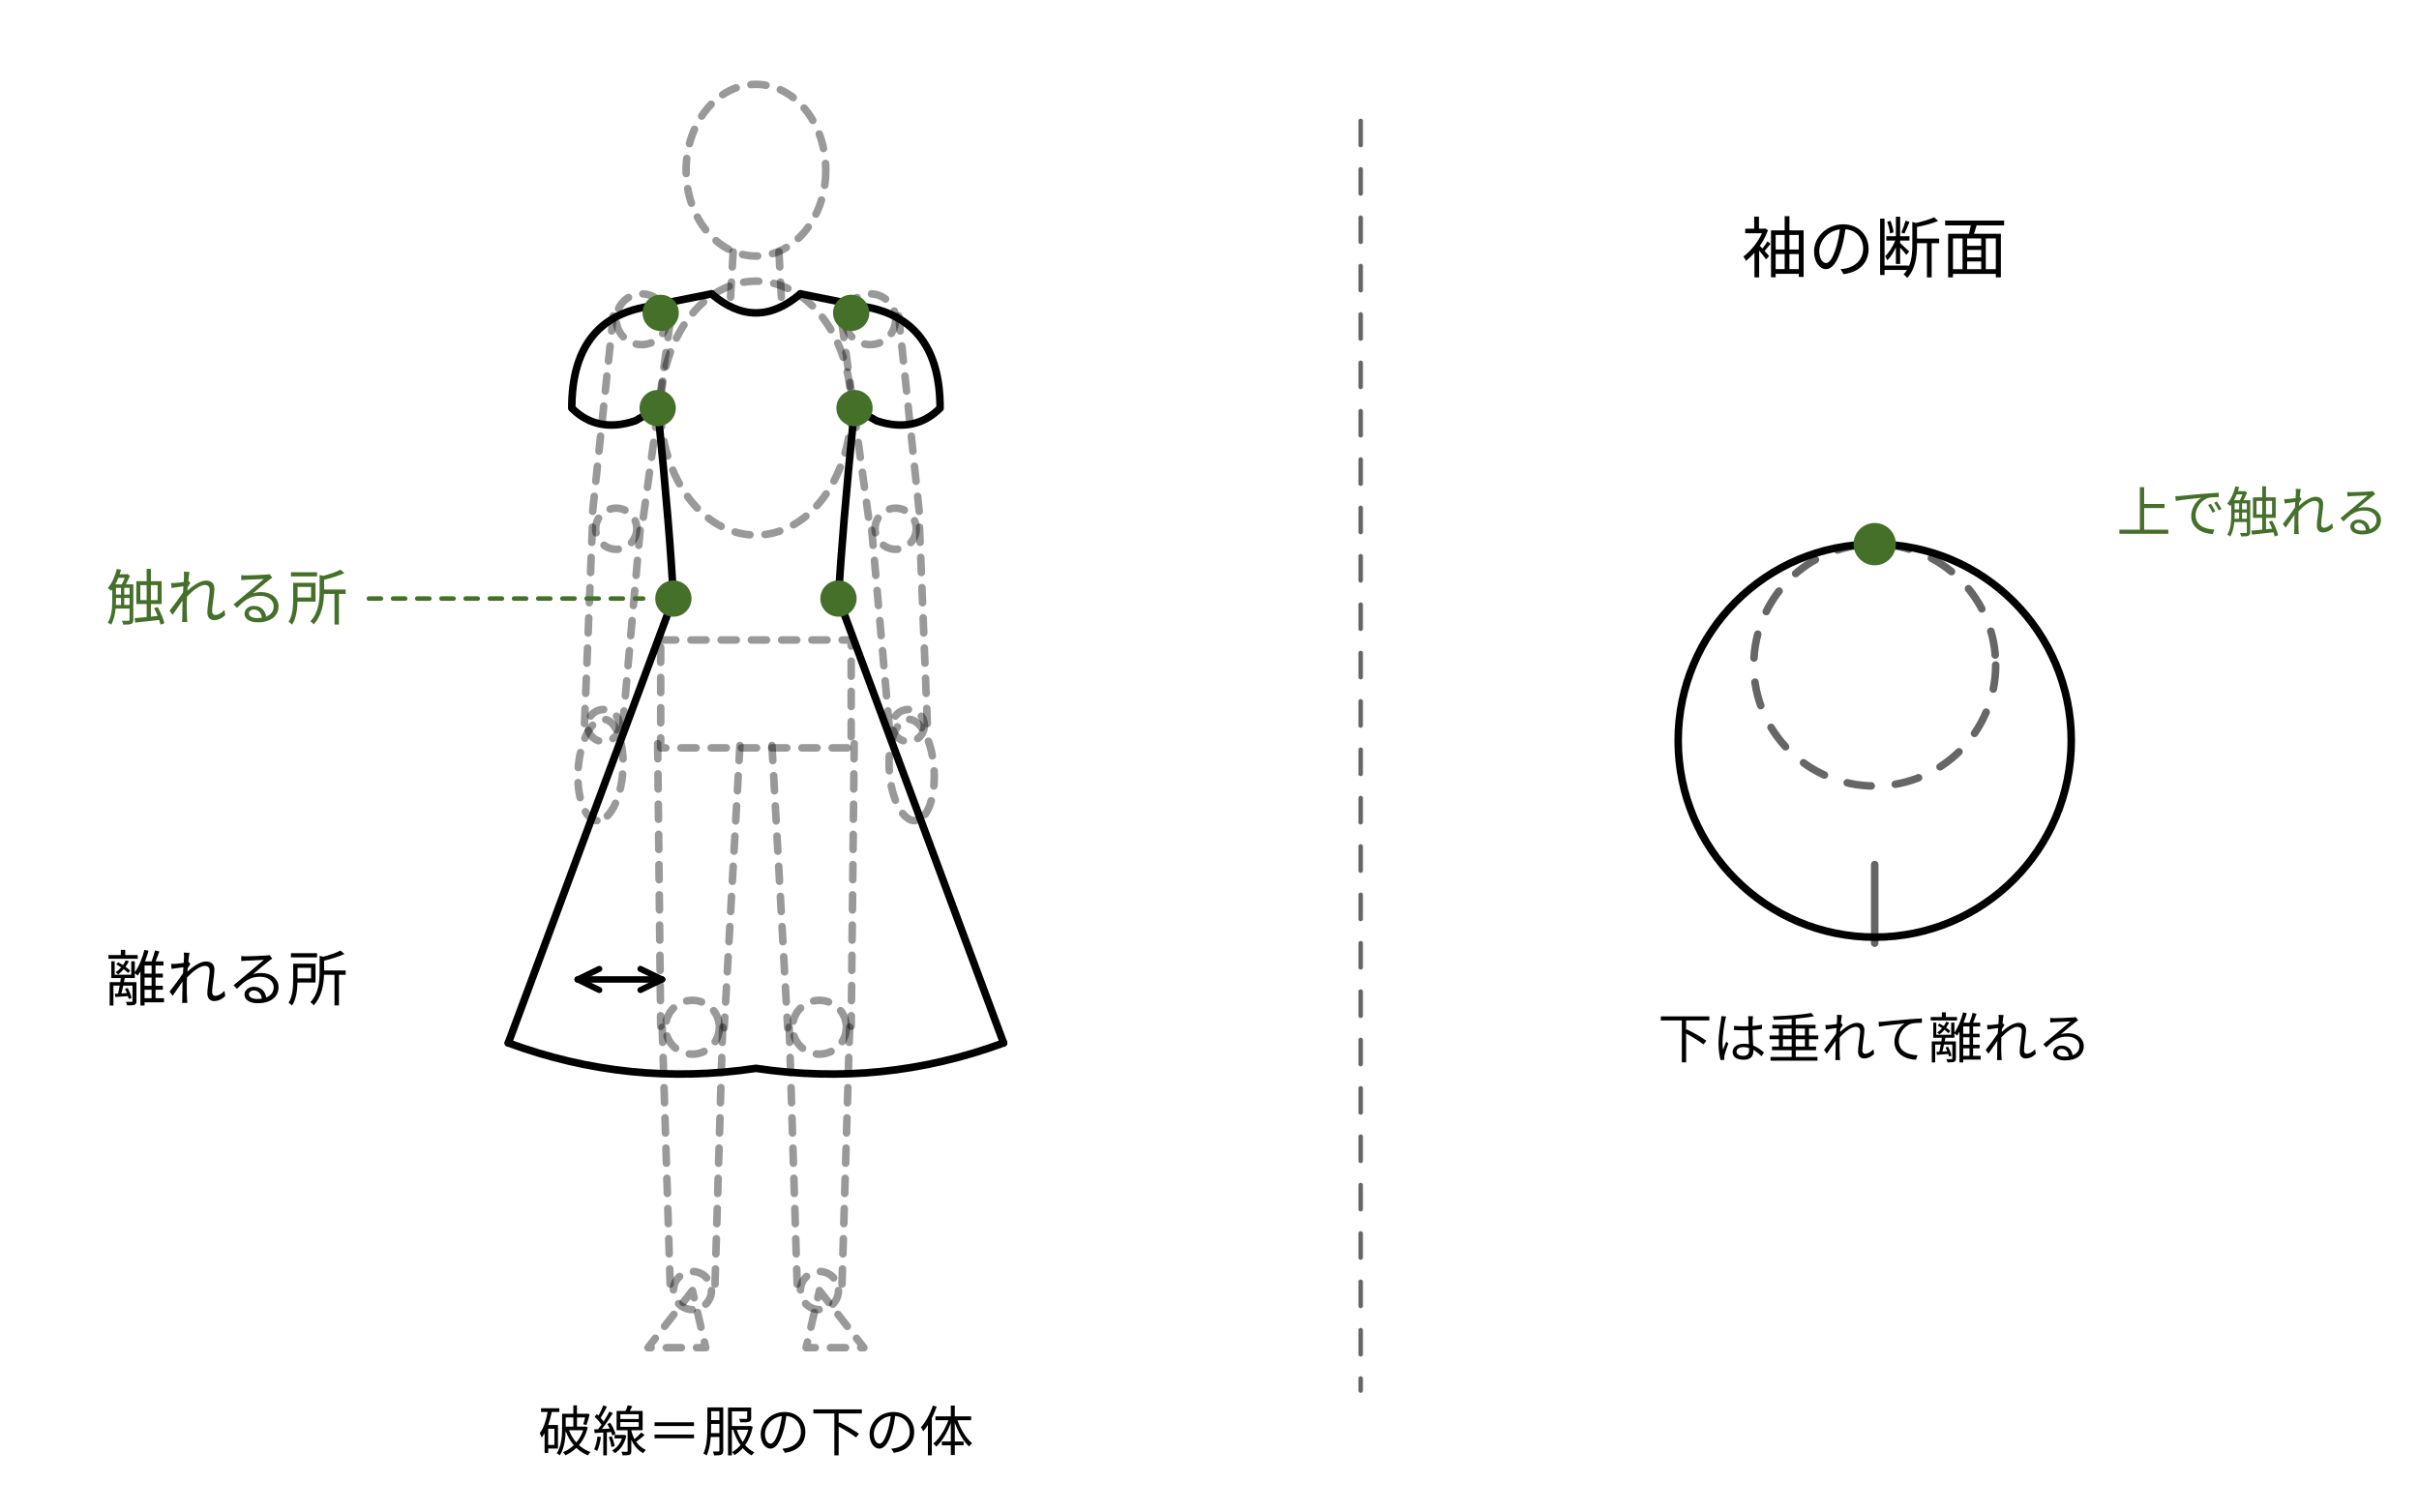
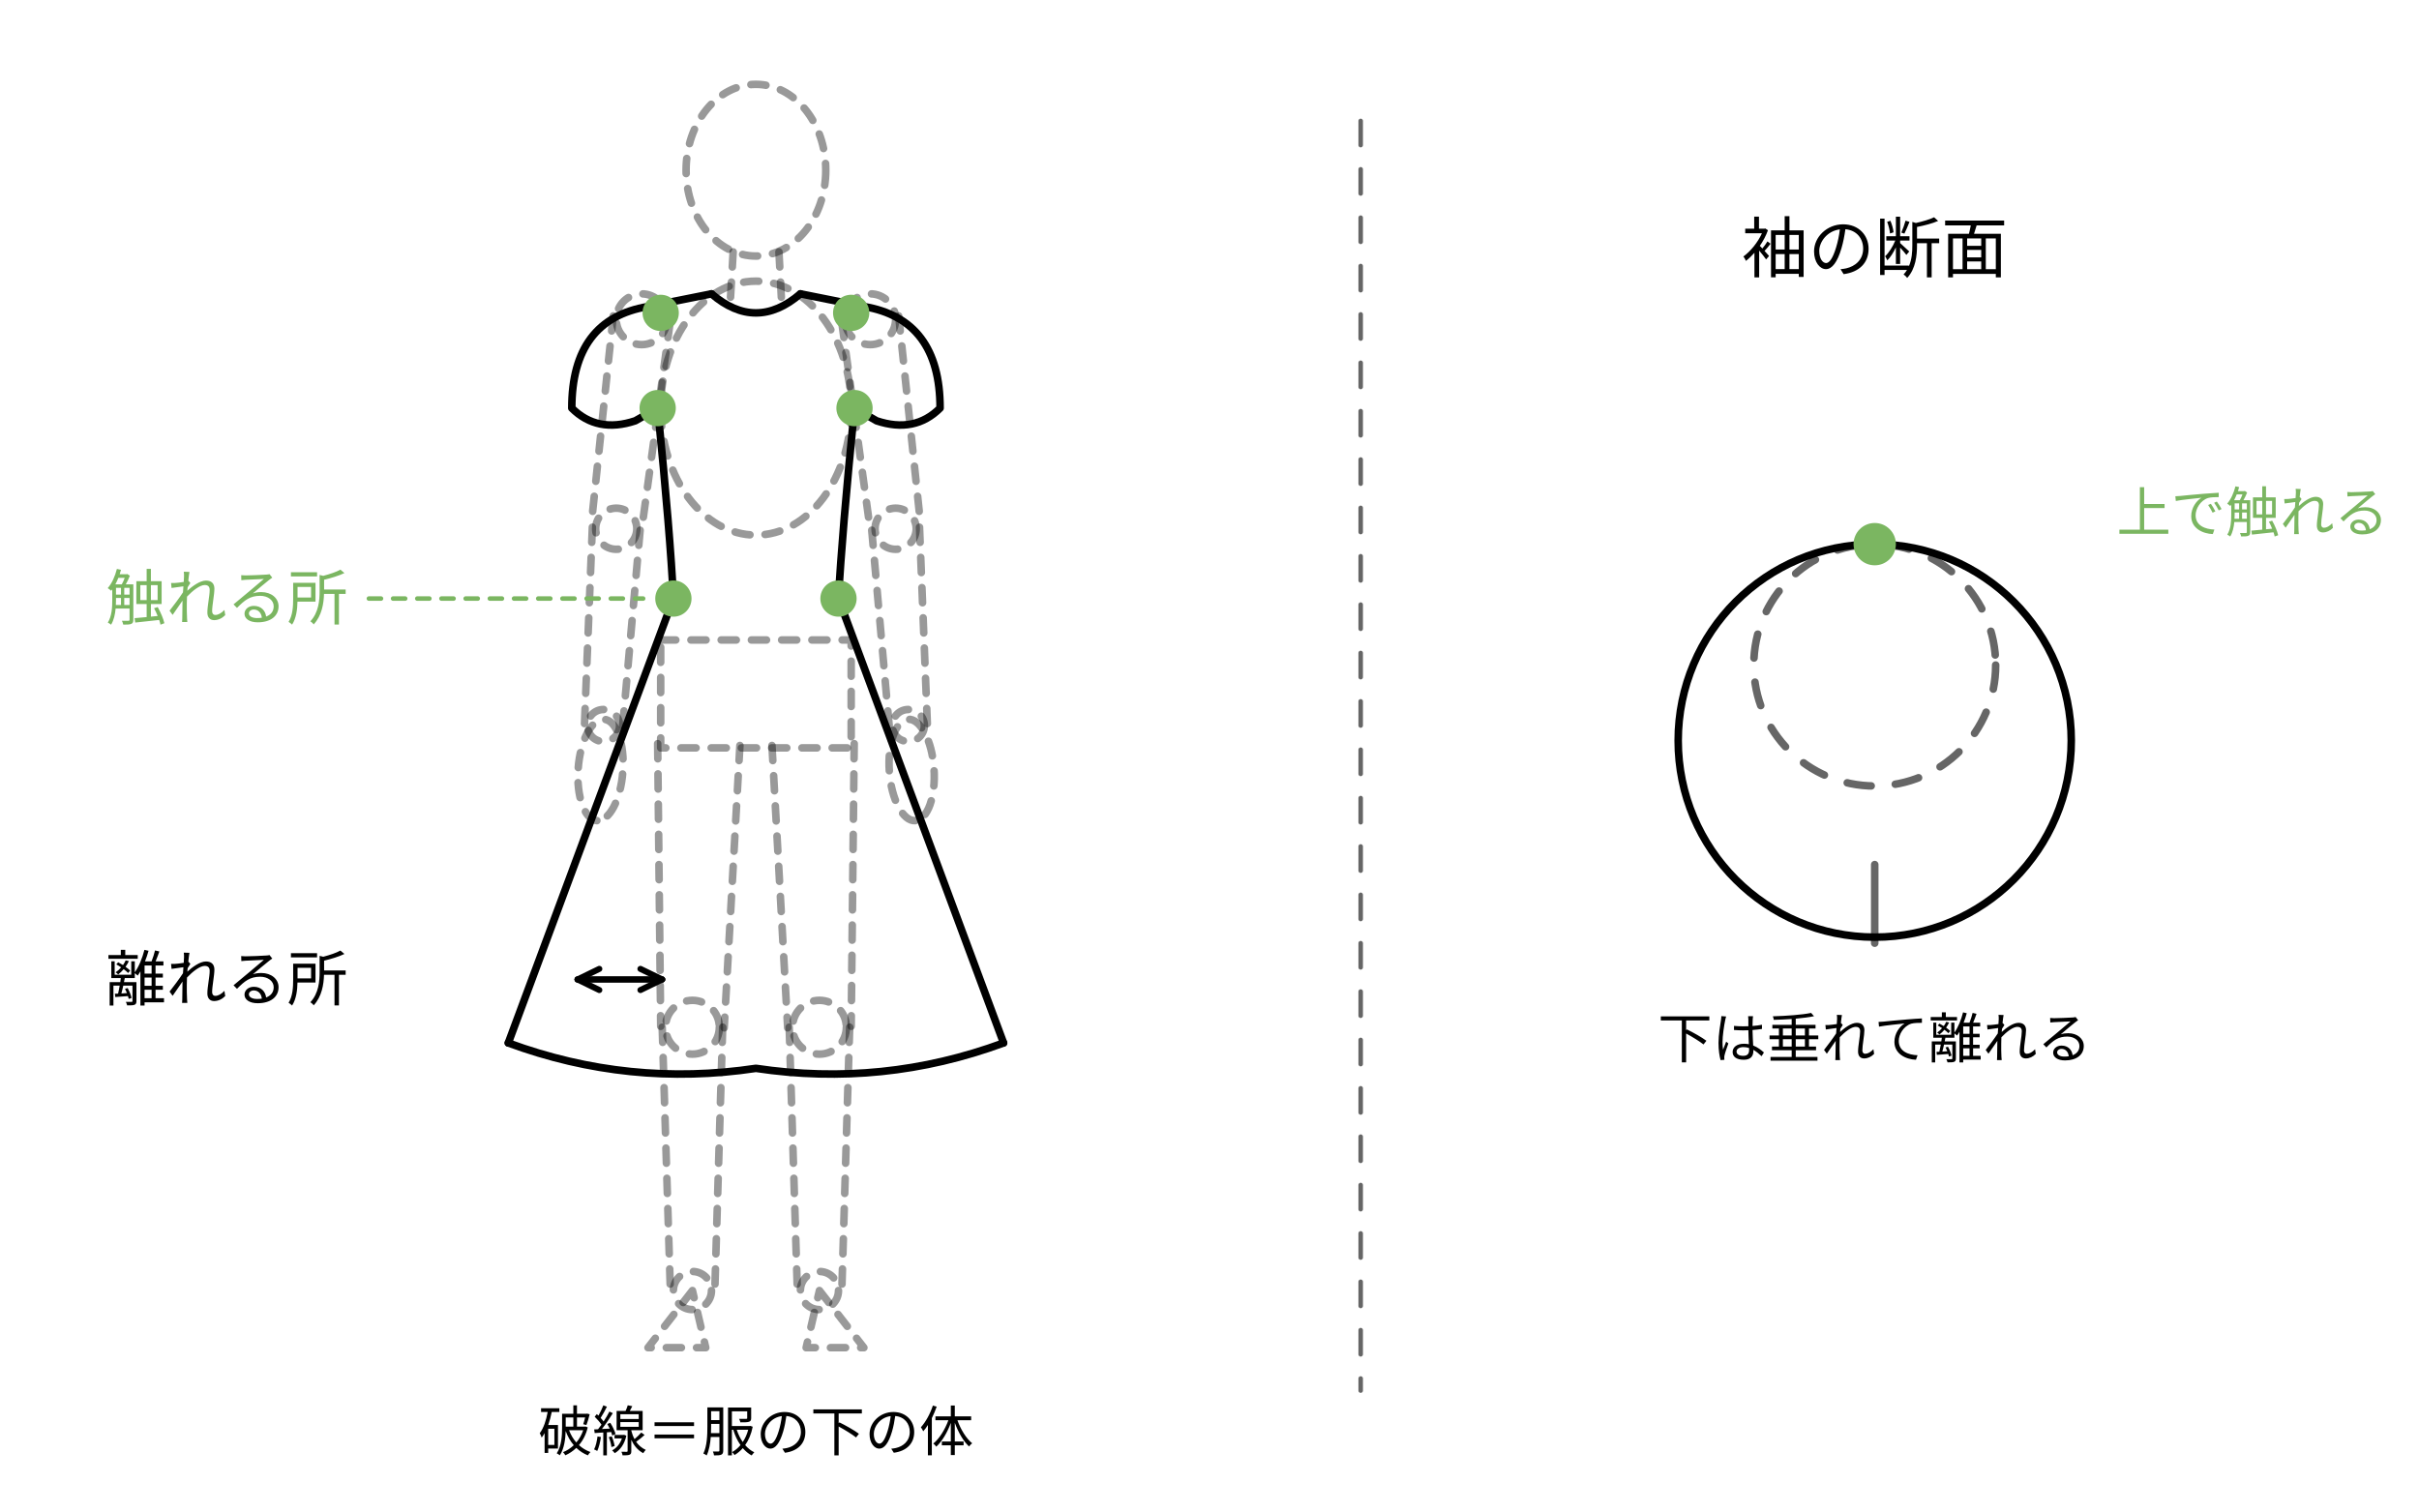
<svg xmlns="http://www.w3.org/2000/svg" viewBox="0 0 800 500" fill="none" stroke="currentColor" stroke-width="2.5" stroke-linecap="round" stroke-linejoin="round" font-family="Zen Kaku Gothic New, sans-serif">
  <line x1="255.3" y1="246.6" x2="260.5" y2="340" stroke-dasharray="5 5" opacity="0.4" />
  <line x1="282.5" y1="246" x2="281.5" y2="339.5" stroke-dasharray="5 5" opacity="0.4" />
  <line x1="261" y1="339.8" x2="263.7" y2="426.9" stroke-dasharray="5 5" opacity="0.4" />
  <line x1="281" y1="339.8" x2="278.4" y2="426.9" stroke-dasharray="5 5" opacity="0.4" />
  <circle cx="271" cy="339.8" r="8.9" stroke-dasharray="5 5" opacity="0.4" />
  <circle cx="271" cy="426.9" r="6.3" stroke-dasharray="5 5" opacity="0.4" />
  <path d="M271,426.9 L285.7,445.8 L266.6,445.8 Z" stroke-dasharray="5 5" opacity="0.4" />
  <line x1="278.4" y1="106.7" x2="287.9" y2="175.9" stroke-dasharray="5 5" opacity="0.4" />
  <line x1="297.2" y1="104.5" x2="304.5" y2="173.9" stroke-dasharray="5 5" opacity="0.4" />
  <line x1="288.3" y1="175.4" x2="294.1" y2="240.4" stroke-dasharray="5 5" opacity="0.4" />
  <line x1="304.1" y1="174.4" x2="306.7" y2="239.6" stroke-dasharray="5 5" opacity="0.4" />
  <circle cx="287.8" cy="105.6" r="8.4" stroke-dasharray="5 5" opacity="0.4" />
  <circle cx="296.2" cy="174.9" r="6.8" stroke-dasharray="5 5" opacity="0.4" />
  <circle cx="300.4" cy="240" r="5.3" stroke-dasharray="5 5" opacity="0.4" />
  <ellipse cx="301.5" cy="254.7" rx="16.8" ry="7.4" transform="rotate(85.9 301.5 254.7)" stroke-dasharray="5 5" opacity="0.4" />
  <line x1="258.4" y1="98.3" x2="257.4" y2="79.4" stroke-dasharray="5 5" opacity="0.4" />
  <line x1="241.6" y1="98.3" x2="242.7" y2="79.4" stroke-dasharray="5 5" opacity="0.4" />
  <ellipse cx="250" cy="56.3" rx="23.1" ry="28.4" stroke-dasharray="5 5" opacity="0.4" />
  <ellipse cx="250" cy="135" rx="31.5" ry="42" stroke-dasharray="5 5" opacity="0.4" />
  <path d="M218.5,211.7 L281.5,211.7 L281.5,247.4 L218.5,247.4 Z" stroke-dasharray="5 5" opacity="0.4" />
  <line x1="217.5" y1="246" x2="218.5" y2="339.5" stroke-dasharray="5 5" opacity="0.4" />
  <line x1="244.7" y1="246.6" x2="239.5" y2="340" stroke-dasharray="5 5" opacity="0.4" />
  <line x1="219" y1="339.8" x2="221.7" y2="426.9" stroke-dasharray="5 5" opacity="0.4" />
  <line x1="239" y1="339.8" x2="236.4" y2="426.9" stroke-dasharray="5 5" opacity="0.4" />
  <circle cx="229" cy="339.8" r="8.9" stroke-dasharray="5 5" opacity="0.4" />
  <circle cx="229" cy="426.9" r="6.3" stroke-dasharray="5 5" opacity="0.4" />
  <path d="M229,426.9 L214.3,445.8 L233.4,445.8 Z" stroke-dasharray="5 5" opacity="0.4" />
  <line x1="202.8" y1="104.5" x2="195.5" y2="173.9" stroke-dasharray="5 5" opacity="0.4" />
  <line x1="221.6" y1="106.7" x2="212.1" y2="175.9" stroke-dasharray="5 5" opacity="0.4" />
  <line x1="195.9" y1="174.4" x2="193.3" y2="239.6" stroke-dasharray="5 5" opacity="0.4" />
  <line x1="211.7" y1="175.4" x2="205.9" y2="240.4" stroke-dasharray="5 5" opacity="0.4" />
  <circle cx="212.2" cy="105.6" r="8.4" stroke-dasharray="5 5" opacity="0.4" />
  <circle cx="203.8" cy="174.9" r="6.8" stroke-dasharray="5 5" opacity="0.4" />
  <circle cx="199.6" cy="240" r="5.3" stroke-dasharray="5 5" opacity="0.4" />
  <ellipse cx="198.6" cy="254.7" rx="16.8" ry="7.4" transform="rotate(94.1 198.6 254.7)" stroke-dasharray="5 5" opacity="0.4" />
  <path d="M264.7,97.2 L285.7,101.4 Q310.9,105.6 310.9,135 Q302.5,143.4 289.9,139.2 L282.6,135 Q278.4,177 277.3,198 L331.9,345" />
-   <circle cx="282.6" cy="135" r="6" fill="#45702A" stroke="none" />
-   <circle cx="277.3" cy="198" r="6" fill="#45702A" stroke="none" />
-   <circle cx="281.5" cy="103.5" r="6" fill="#45702A" stroke="none" />
+   <circle cx="282.6" cy="135" r="6" fill="#7BB661" stroke="none" />
+   <circle cx="277.3" cy="198" r="6" fill="#7BB661" stroke="none" />
+   <circle cx="281.5" cy="103.5" r="6" fill="#7BB661" stroke="none" />
  <path d="M235.3,97.2 L214.3,101.4 Q189.1,105.6 189.1,135 Q197.5,143.4 210.1,139.2 L217.5,135 Q221.7,177 222.7,198 L168.1,345" />
-   <circle cx="217.5" cy="135" r="6" fill="#45702A" stroke="none" />
-   <circle cx="222.7" cy="198" r="6" fill="#45702A" stroke="none" />
-   <circle cx="218.5" cy="103.5" r="6" fill="#45702A" stroke="none" />
+   <circle cx="217.5" cy="135" r="6" fill="#7BB661" stroke="none" />
+   <circle cx="222.7" cy="198" r="6" fill="#7BB661" stroke="none" />
+   <circle cx="218.5" cy="103.5" r="6" fill="#7BB661" stroke="none" />
  <path d="M235.3,97.2 Q250,109.8 264.7,97.2" />
  <path d="M168.1,345 Q208,359.7 250,353.4 Q292,359.7 331.9,345" />
-   <text x="115" y="205" font-size="20" fill="#45702A" stroke="none" text-anchor="end">触れる所</text>
-   <line x1="122" y1="198" x2="212.7" y2="198" stroke="#45702A" stroke-width="1.5" stroke-dasharray="4 4" />
+   <text x="115" y="205" font-size="20" fill="#7BB661" stroke="none" text-anchor="end">触れる所</text>
+   <line x1="122" y1="198" x2="212.7" y2="198" stroke="#7BB661" stroke-width="1.5" stroke-dasharray="4 4" />
  <line x1="191" y1="324" x2="219" y2="324" stroke-width="2" />
  <path d="M211.8,327.5 L219,324 L211.8,320.5" stroke-width="2" />
  <line x1="219" y1="324" x2="191" y2="324" stroke-width="2" />
  <path d="M198.2,320.5 L191,324 L198.2,327.5" stroke-width="2" />
  <text x="115" y="331" font-size="20" fill="currentColor" stroke="none" text-anchor="end">離れる所</text>
  <text x="250" y="480" font-size="18" fill="currentColor" stroke="none" text-anchor="middle">破線＝服の下の体</text>
  <line x1="450" y1="40" x2="450" y2="460" stroke-dasharray="8 8" opacity="0.6" stroke-width="1.5" />
  <text x="620" y="90" font-size="22" fill="currentColor" stroke="none" text-anchor="middle">袖の断面</text>
  <circle cx="620" cy="220" r="40" stroke-dasharray="8 8" opacity="0.6" />
  <circle cx="620" cy="245" r="65" />
-   <circle cx="620" cy="180" r="7" fill="#45702A" stroke="none" />
-   <text x="700" y="176" font-size="18" fill="#45702A" stroke="none" text-anchor="start">上で触れる</text>
+   <circle cx="620" cy="180" r="7" fill="#7BB661" stroke="none" />
+   <text x="700" y="176" font-size="18" fill="#7BB661" stroke="none" text-anchor="start">上で触れる</text>
  <path d="M620,312 L620,286" opacity="0.6" />
  <text x="620" y="350" font-size="18" fill="currentColor" stroke="none" text-anchor="middle">下は垂れて離れる</text>
</svg>
